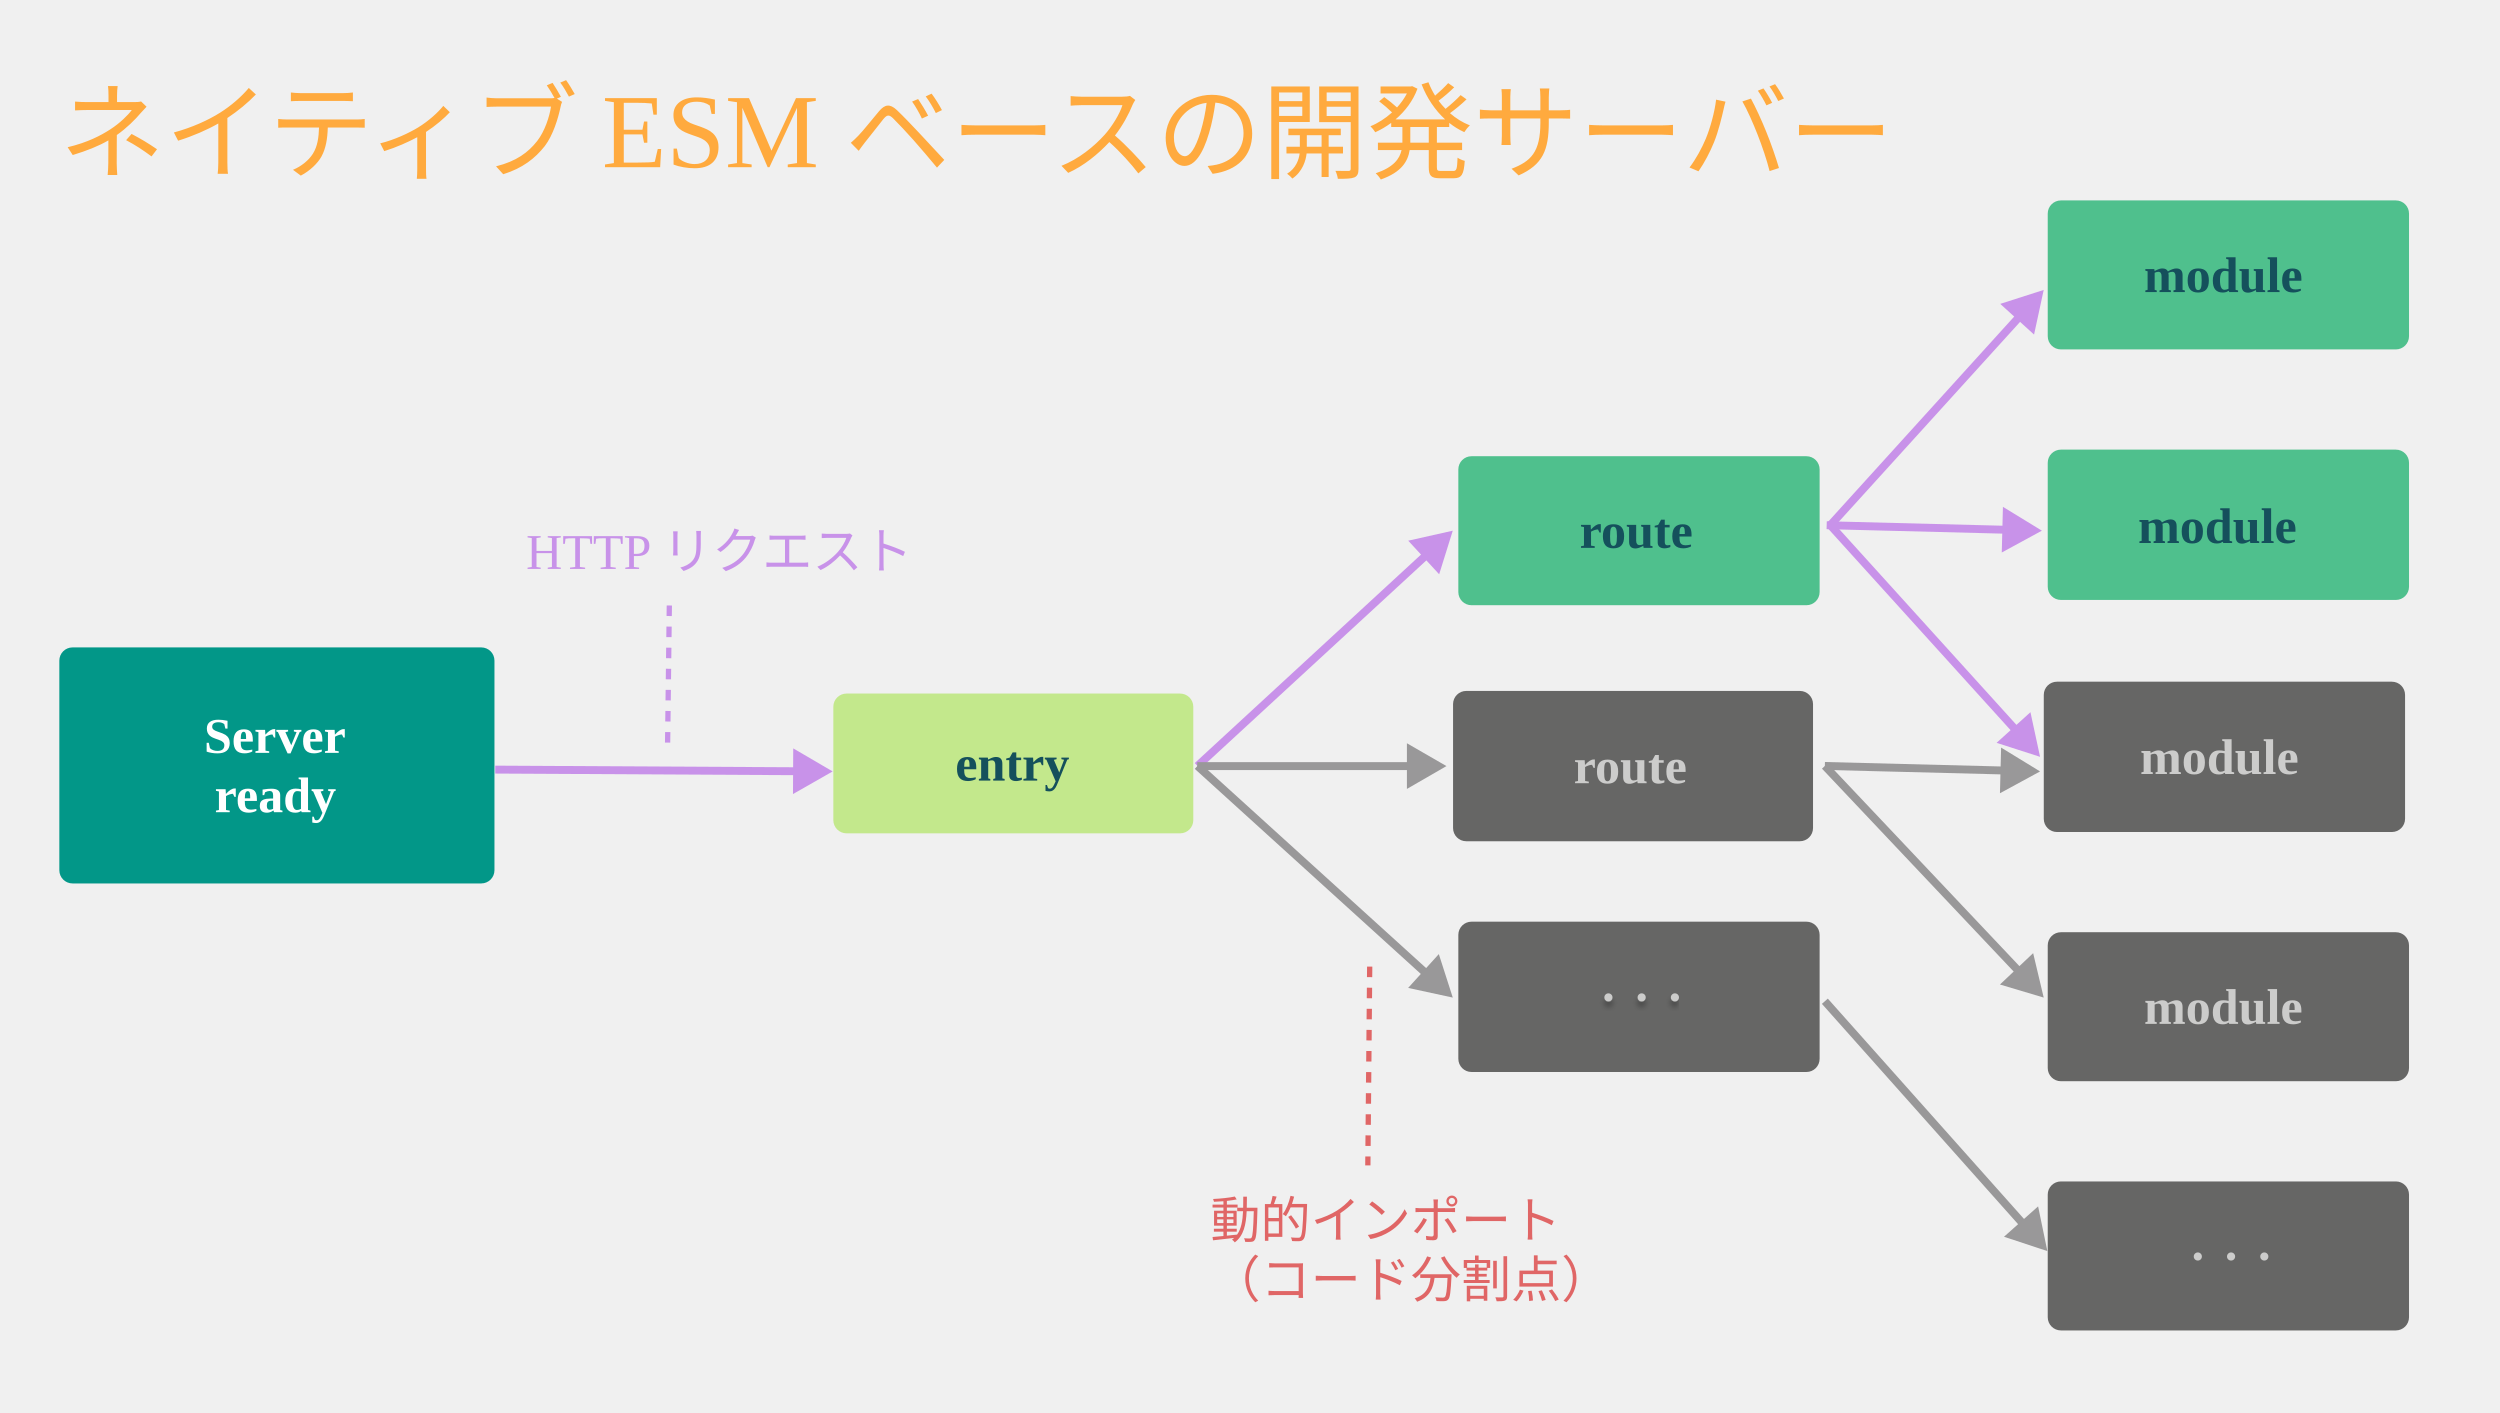
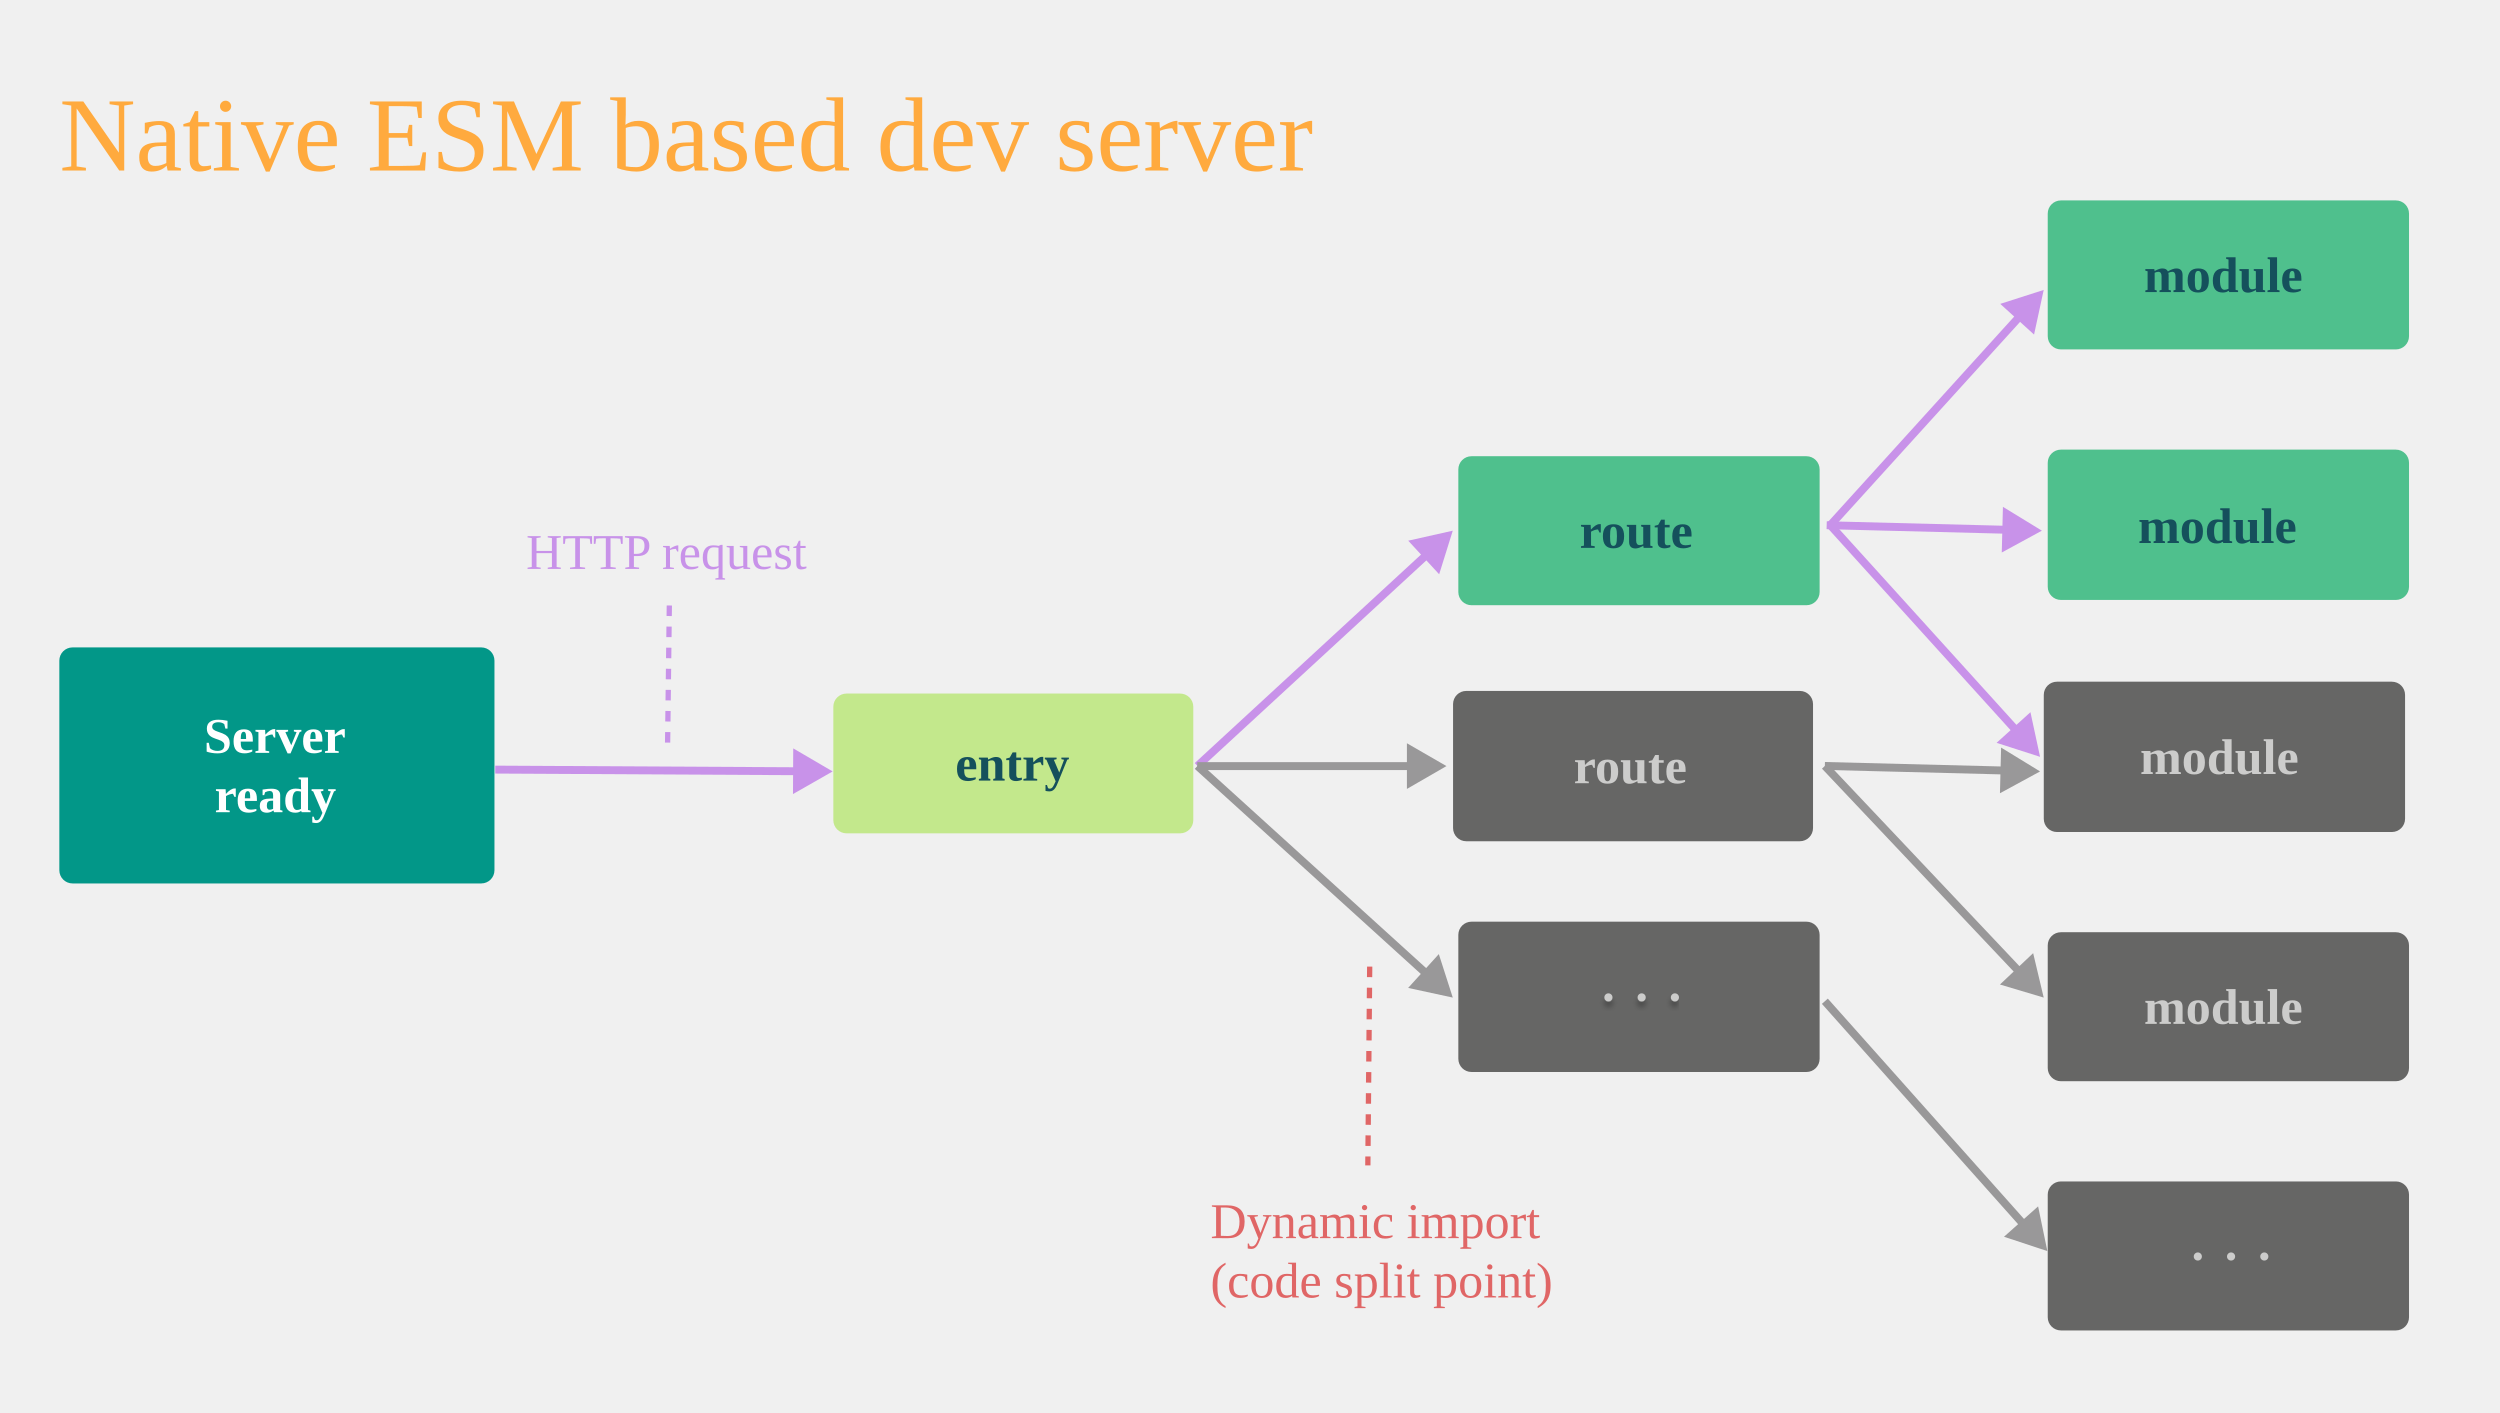
<svg xmlns="http://www.w3.org/2000/svg" viewBox="0 0 1896 1071" fill="none">
  <text fill="#FFAA3E" xml:space="preserve" style="white-space: pre" font-size="80" letter-spacing="0em">
-     <tspan x="45" y="129.344">ネイティブ ESM ベースの開発サーバー</tspan>
+     <tspan x="45" y="129.344">Native ESM based dev server</tspan>
  </text>
  <rect x="632" y="526" width="273" height="106" rx="10" fill="#C3E88C" />
  <text fill="#15505C" xml:space="preserve" style="white-space: pre" font-size="38" font-weight="600" letter-spacing="0em">
    <tspan x="724.5" y="591.988">entry</tspan>
  </text>
  <rect x="1106" y="699" width="274" height="114" rx="10" fill="#666665" />
  <g filter="url(#filter0_d_5_61)">
    <text fill="#CCCCCB" xml:space="preserve" style="white-space: pre" font-size="38" font-weight="600" letter-spacing="0.33em">
      <tspan x="1213.5" y="768.988">···</tspan>
    </text>
  </g>
  <rect x="1106" y="346" width="274" height="113" rx="10" fill="#4FC08D" />
  <text fill="#15505C" xml:space="preserve" style="white-space: pre" font-size="38" font-weight="600" letter-spacing="0em">
    <tspan x="1198" y="415.488">route</tspan>
  </text>
  <rect x="1102" y="524" width="273" height="114" rx="10" fill="#666665" />
  <text fill="#CCCCCB" xml:space="preserve" style="white-space: pre" font-size="38" font-weight="600" letter-spacing="0em">
    <tspan x="1193.5" y="593.988">route</tspan>
  </text>
  <path d="M1101.79 402.463L1067.99 410.054L1091.46 435.529L1101.79 402.463ZM910.168 583.106L1083.96 422.965L1079.9 418.553L906.102 578.693L910.168 583.106Z" fill="#C892E9" />
  <path d="M1097 581L1067 563.679V598.321L1097 581ZM908 584H1070V578H908V584Z" fill="#999899" />
  <path d="M1101.79 756.57L1091.2 723.584L1067.93 749.242L1101.79 756.57ZM906.119 583.121L1079.77 740.651L1083.8 736.207L910.151 578.677L906.119 583.121Z" fill="#999899" />
  <path d="M1552.72 948.839L1545.7 914.916L1519.83 937.953L1552.72 948.839ZM1381.73 761.331L1532.52 930.67L1537 926.68L1386.21 757.341L1381.73 761.331Z" fill="#999899" />
  <path d="M1549.95 756.569L1541.94 722.868L1516.76 746.659L1549.95 756.569ZM1381.79 582.96L1529.23 739.005L1533.59 734.884L1386.15 578.839L1381.79 582.96Z" fill="#999899" />
  <path d="M1547.19 585.049L1517.64 566.972L1516.76 601.602L1547.19 585.049ZM1383.89 583.898L1520.12 587.362L1520.27 581.364L1384.04 577.9L1383.89 583.898Z" fill="#999899" />
  <path d="M1548.57 402.463L1519.02 384.386L1518.14 419.015L1548.57 402.463ZM1385.27 401.312L1521.5 404.776L1521.66 398.778L1385.43 395.314L1385.27 401.312Z" fill="#C892E9" />
  <path d="M631.489 585.049L601.583 567.567L601.396 602.207L631.489 585.049ZM375.576 586.666L604.473 587.903L604.506 581.903L375.608 580.666L375.576 586.666Z" fill="#C892E9" />
  <path d="M1549.95 219.877L1516.97 230.462L1542.63 253.735L1549.95 219.877ZM1390.34 400.329L1534.04 241.892L1529.59 237.861L1385.89 396.298L1390.34 400.329Z" fill="#C892E9" />
  <path d="M1547.19 573.983L1539.89 540.12L1514.21 563.372L1547.19 573.983ZM1385.89 400.327L1526.84 555.983L1531.29 551.956L1390.34 396.3L1385.89 400.327Z" fill="#C892E9" />
  <rect x="1553" y="152" width="274" height="113" rx="10" fill="#4FC08D" />
  <text fill="#15505C" xml:space="preserve" style="white-space: pre" font-size="38" font-weight="600" letter-spacing="0em">
    <tspan x="1626" y="221.488">module</tspan>
  </text>
  <rect x="1553" y="341" width="274" height="114" rx="10" fill="#4FC08D" />
  <text fill="#15505C" xml:space="preserve" style="white-space: pre" font-size="38" font-weight="600" letter-spacing="0em">
    <tspan x="1621.5" y="411.818">module</tspan>
  </text>
  <rect x="1550" y="517" width="274" height="114" rx="10" fill="#666665" />
  <text fill="#CCCCCB" xml:space="preserve" style="white-space: pre" font-size="38" font-weight="600" letter-spacing="0em">
    <tspan x="1623" y="586.988">module</tspan>
  </text>
  <rect x="1553" y="707" width="274" height="113" rx="10" fill="#666665" />
  <text fill="#CCCCCB" xml:space="preserve" style="white-space: pre" font-size="38" font-weight="600" letter-spacing="0em">
    <tspan x="1626" y="776.488">module</tspan>
  </text>
  <rect x="1553" y="896" width="274" height="113" rx="10" fill="#666665" />
  <text fill="#CCCCCB" xml:space="preserve" style="white-space: pre" font-size="38" font-weight="600" letter-spacing="0.33em">
    <tspan x="1660.5" y="965.488">···</tspan>
  </text>
  <rect x="45" y="491" width="330" height="179" rx="10" fill="#029788" />
  <text fill="white" xml:space="preserve" style="white-space: pre" font-size="38" font-weight="600" letter-spacing="0em">
    <tspan x="154.707" y="570.988">Server
</tspan>
    <tspan x="162.76" y="615.988">ready</tspan>
  </text>
  <line x1="507.615" y1="459.201" x2="506.232" y2="569.859" stroke="#C892E9" stroke-width="4" stroke-dasharray="8 8" />
  <line x1="1038.78" y1="733.073" x2="1037.37" y2="883.845" stroke="#E06666" stroke-width="4" stroke-dasharray="8 8" />
  <text fill="#E06666" xml:space="preserve" style="white-space: pre" font-size="38" letter-spacing="0em">
-     <tspan x="918" y="938.988">動的インポート
+     <tspan x="918" y="938.988">Dynamic import
</tspan>
-     <tspan x="918" y="983.988">（コード分割点）</tspan>
+     <tspan x="918" y="983.988">(code split point)</tspan>
  </text>
  <text fill="#C892E9" xml:space="preserve" style="white-space: pre" font-size="38" letter-spacing="0em">
-     <tspan x="399" y="431.488">HTTP リクエスト</tspan>
+     <tspan x="399" y="431.488">HTTP request</tspan>
  </text>
  <defs>
    <filter id="filter0_d_5_61" x="1212.15" y="752.766" width="60.986" height="13.232" filterUnits="userSpaceOnUse" color-interpolation-filters="sRGB">
      <feFlood flood-opacity="0" result="BackgroundImageFix" />
      <feColorMatrix in="SourceAlpha" type="matrix" values="0 0 0 0 0 0 0 0 0 0 0 0 0 0 0 0 0 0 127 0" result="hardAlpha" />
      <feOffset dy="4" />
      <feGaussianBlur stdDeviation="2" />
      <feComposite in2="hardAlpha" operator="out" />
      <feColorMatrix type="matrix" values="0 0 0 0 0 0 0 0 0 0 0 0 0 0 0 0 0 0 0.25 0" />
      <feBlend mode="normal" in2="BackgroundImageFix" result="effect1_dropShadow_5_61" />
      <feBlend mode="normal" in="SourceGraphic" in2="effect1_dropShadow_5_61" result="shape" />
    </filter>
  </defs>
</svg>
